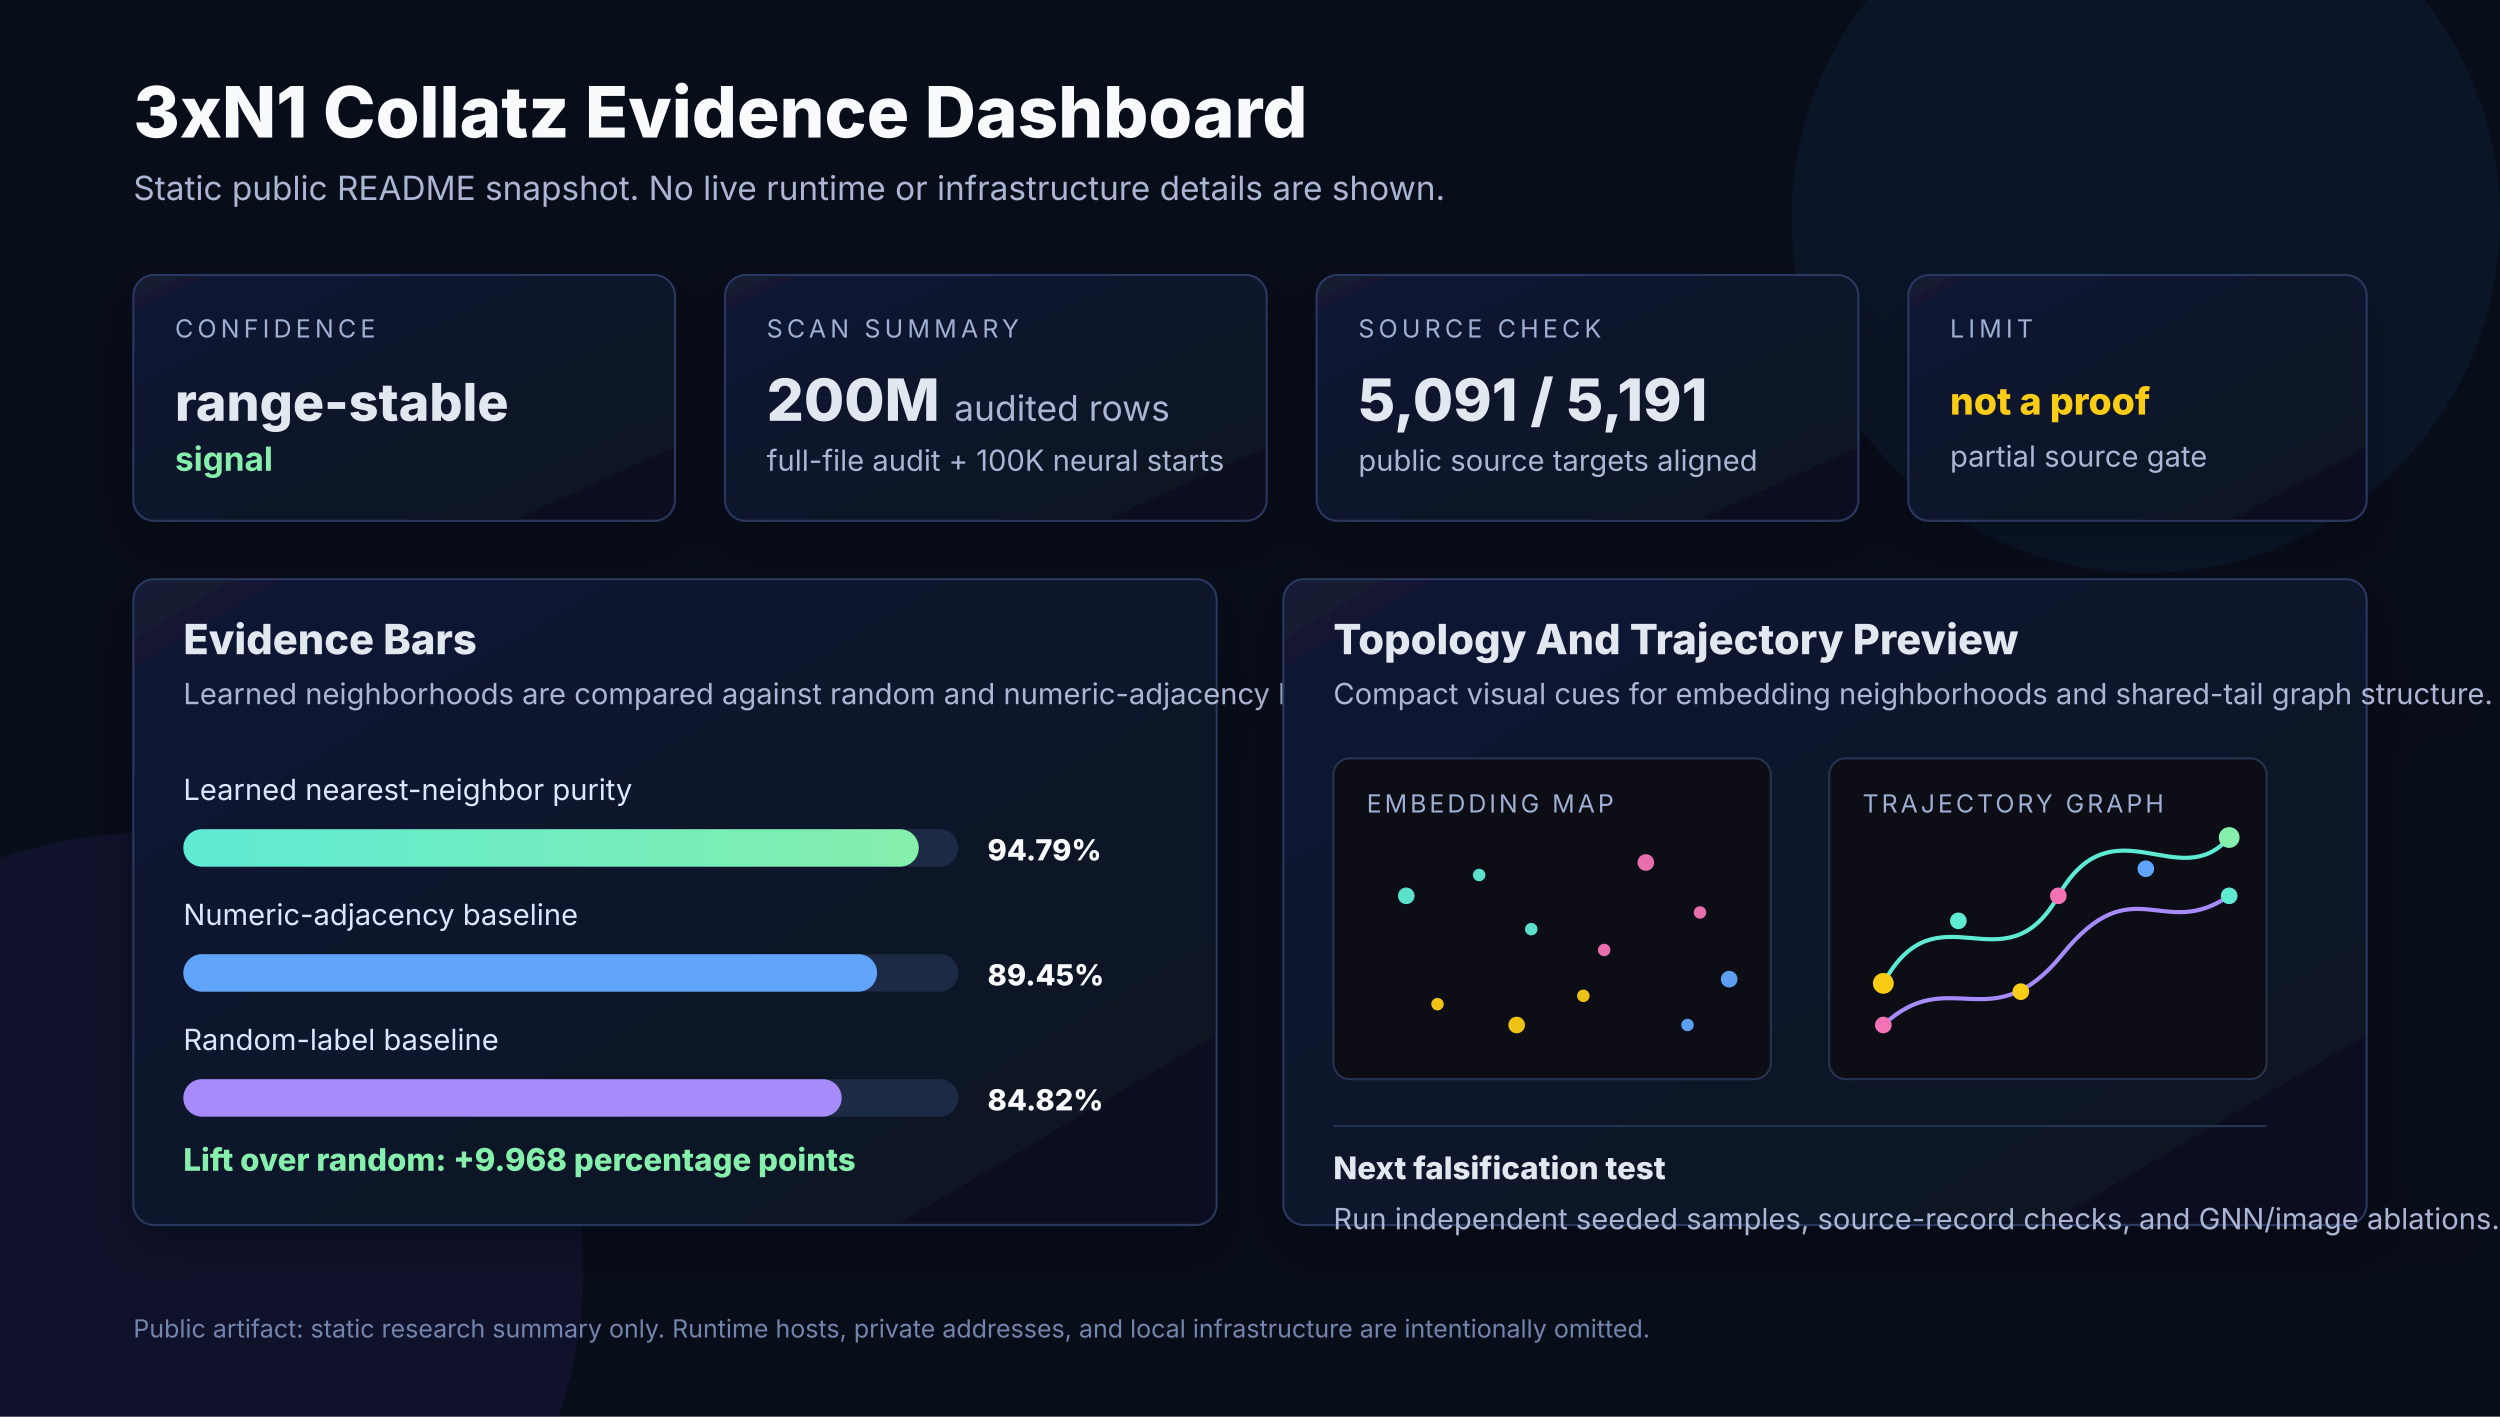
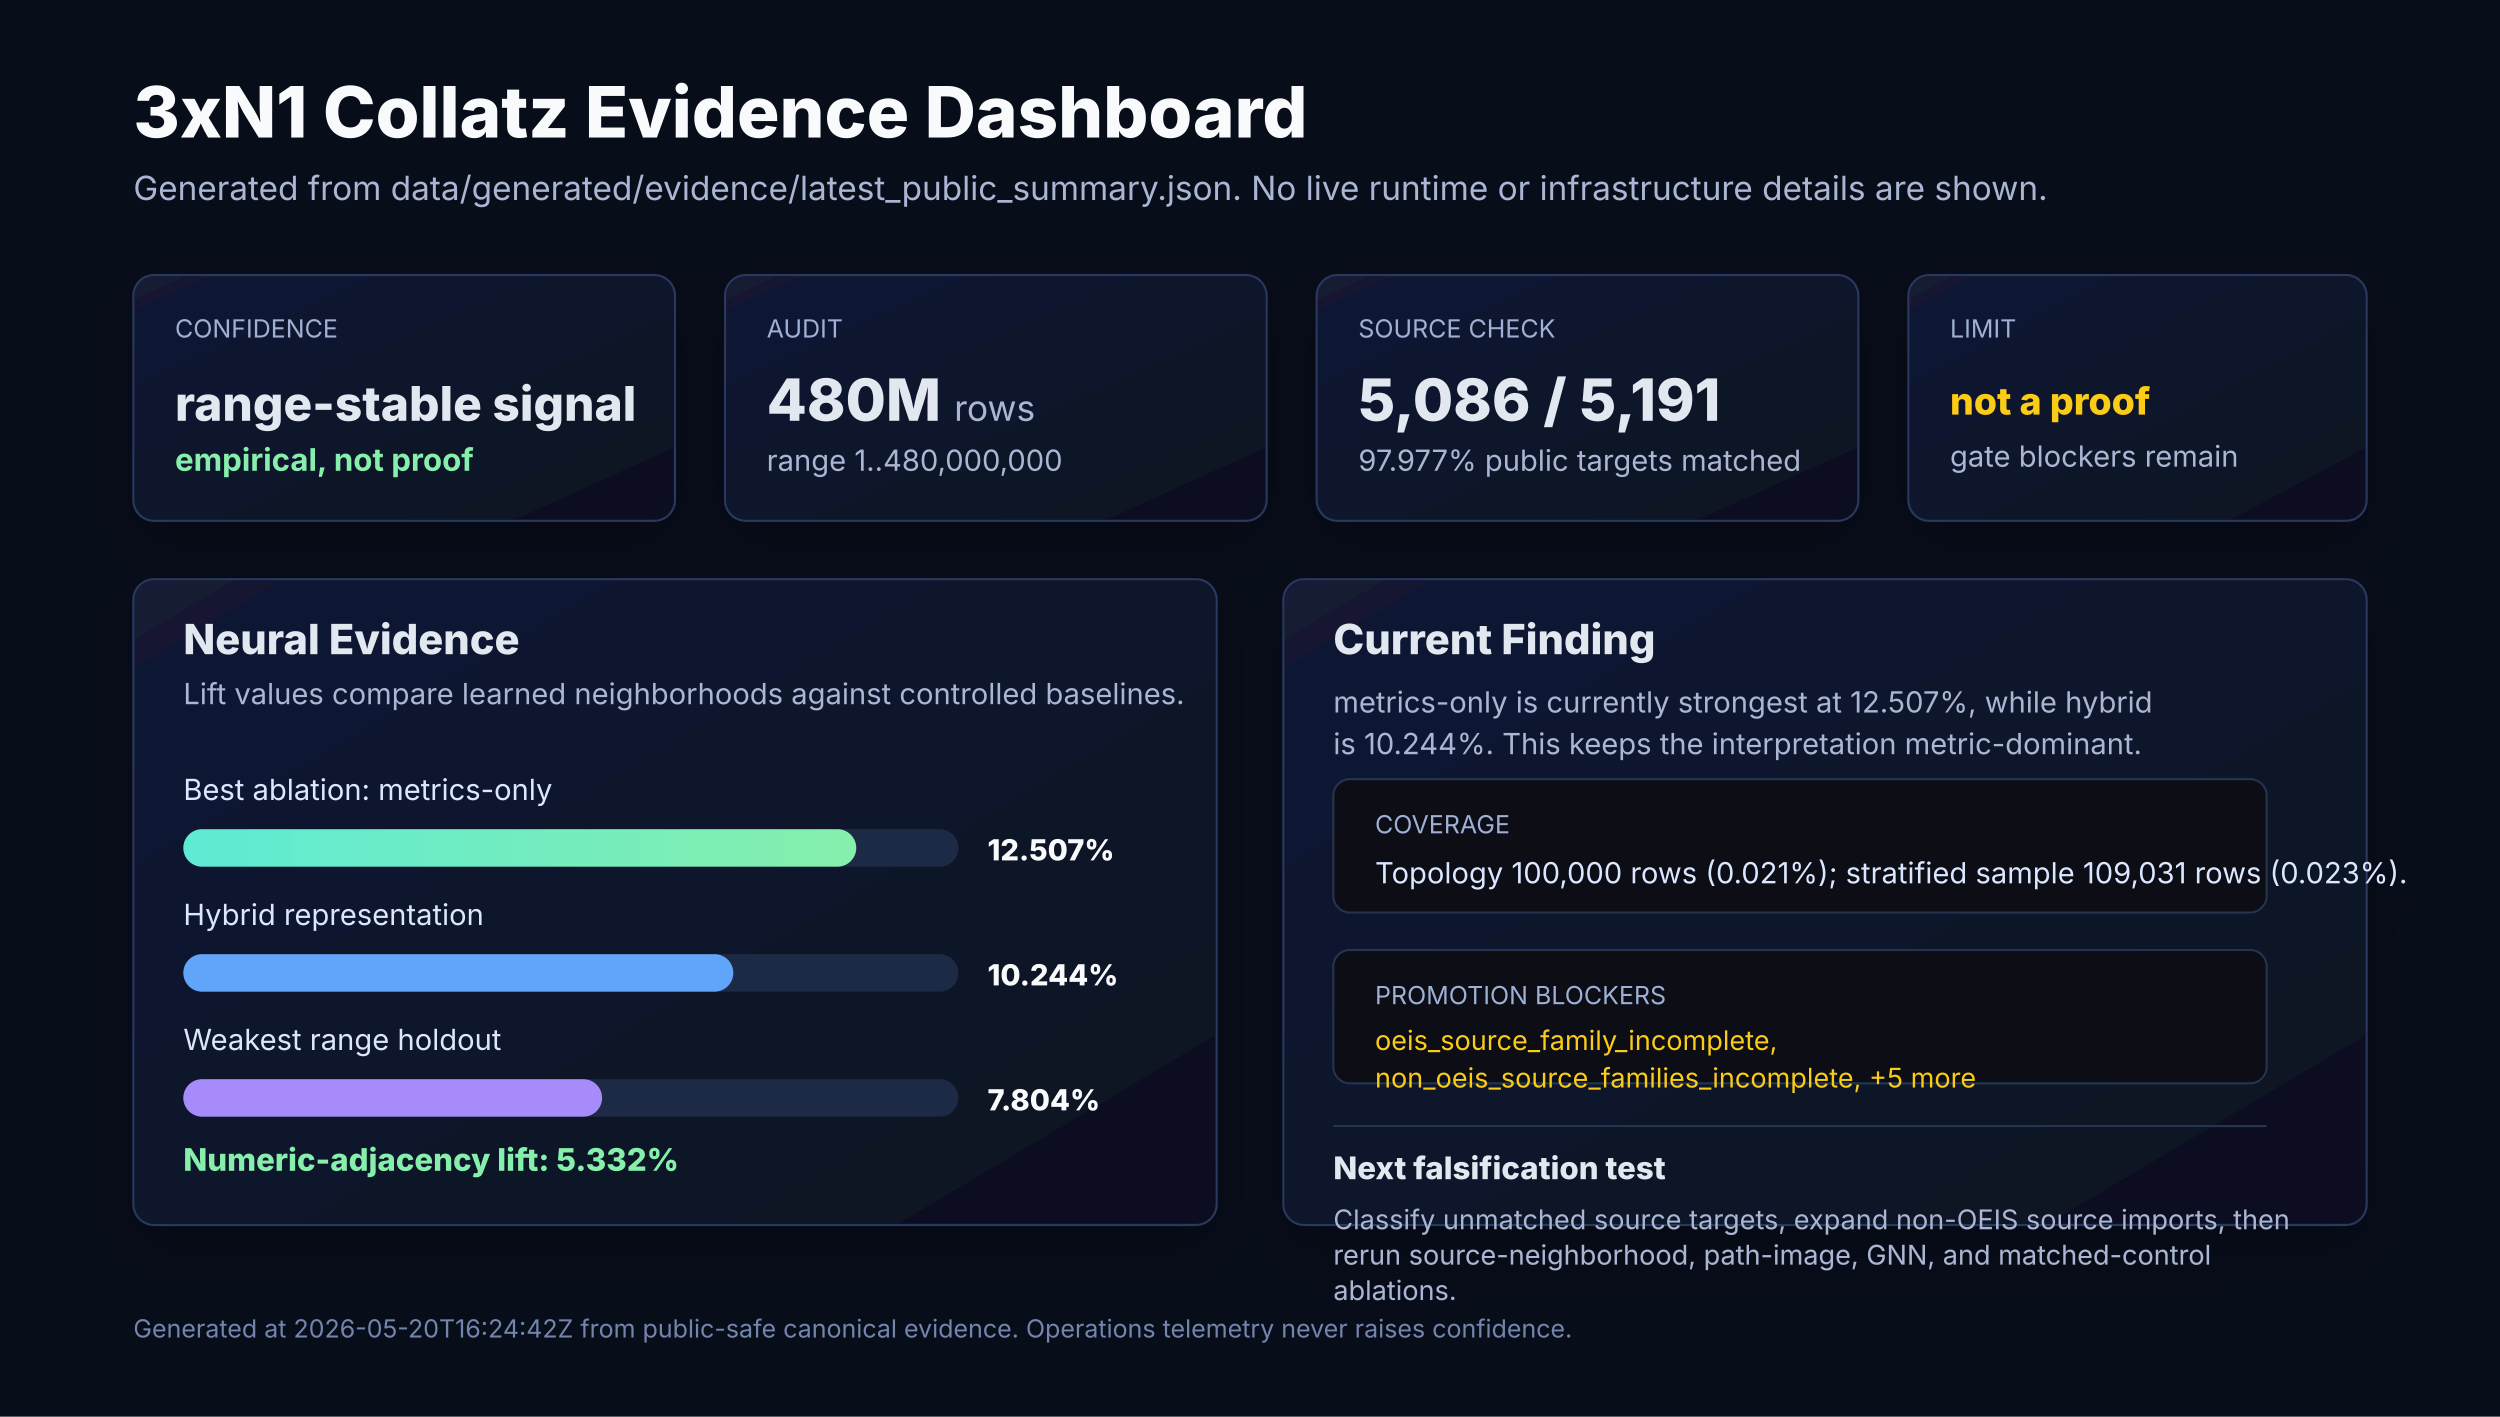
<svg xmlns="http://www.w3.org/2000/svg" width="1200" height="680" viewBox="0 0 1200 680" role="img" aria-labelledby="title desc">
  <defs>
    <linearGradient id="panel" x1="0" x2="1" y1="0" y2="1">
      <stop offset="0" stop-color="#121a34" />
      <stop offset="1" stop-color="#0b1020" />
    </linearGradient>
    <linearGradient id="green" x1="0" x2="1">
      <stop offset="0" stop-color="#5eead4" />
      <stop offset="1" stop-color="#86efac" />
    </linearGradient>
    <linearGradient id="gold" x1="0" x2="1">
      <stop offset="0" stop-color="#facc15" />
      <stop offset="1" stop-color="#fb7185" />
    </linearGradient>
    <filter id="softShadow" x="-20%" y="-20%" width="140%" height="140%">
      <feDropShadow dx="0" dy="10" stdDeviation="12" flood-color="#000000" flood-opacity=".28" />
    </filter>
  </defs>
  <rect width="1200" height="680" fill="#080d1a" />
-   <circle cx="1030" cy="105" r="170" fill="#11305d" opacity=".22" />
-   <circle cx="70" cy="610" r="210" fill="#312e81" opacity=".16" />
  <text x="64" y="66" fill="#f8fafc" font-family="Inter, ui-sans-serif, system-ui, sans-serif" font-size="34" font-weight="800">3xN1 Collatz Evidence Dashboard</text>
-   <text x="64" y="96" fill="#aab6d3" font-family="Inter, ui-sans-serif, system-ui, sans-serif" font-size="16">Static public README snapshot. No live runtime or infrastructure details are shown.</text>
+   <text x="64" y="96" fill="#aab6d3" font-family="Inter, ui-sans-serif, system-ui, sans-serif" font-size="16">Generated from data/generated/evidence/latest_public_summary.json. No live runtime or infrastructure details are shown.</text>
  <g filter="url(#softShadow)">
    <rect x="64" y="132" width="260" height="118" rx="10" fill="url(#panel)" stroke="#2b385e" />
-     <text x="84" y="162" fill="#9fb0d4" font-family="Inter, ui-sans-serif, system-ui, sans-serif" font-size="12" letter-spacing="2">CONFIDENCE</text>
-     <text x="84" y="202" fill="#e2e8f0" font-family="Inter, ui-sans-serif, system-ui, sans-serif" font-size="25" font-weight="800">range-stable</text>
-     <text x="84" y="226" fill="#86efac" font-family="Inter, ui-sans-serif, system-ui, sans-serif" font-size="16" font-weight="700">signal</text>
+     <text x="84" y="162" fill="#9fb0d4" font-family="Inter, ui-sans-serif, system-ui, sans-serif" font-size="12">CONFIDENCE</text>
+     <text x="84" y="202" fill="#e2e8f0" font-family="Inter, ui-sans-serif, system-ui, sans-serif" font-size="23" font-weight="800">range-stable signal</text>
+     <text x="84" y="226" fill="#86efac" font-family="Inter, ui-sans-serif, system-ui, sans-serif" font-size="15" font-weight="700">empirical, not proof</text>
    <rect x="348" y="132" width="260" height="118" rx="10" fill="url(#panel)" stroke="#2b385e" />
-     <text x="368" y="162" fill="#9fb0d4" font-family="Inter, ui-sans-serif, system-ui, sans-serif" font-size="12" letter-spacing="2">SCAN SUMMARY</text>
-     <text x="368" y="202" fill="#e2e8f0" font-family="Inter, ui-sans-serif, system-ui, sans-serif" font-size="28" font-weight="800">200M</text>
-     <text x="458" y="202" fill="#aab6d3" font-family="Inter, ui-sans-serif, system-ui, sans-serif" font-size="17">audited rows</text>
-     <text x="368" y="226" fill="#aab6d3" font-family="Inter, ui-sans-serif, system-ui, sans-serif" font-size="14">full-file audit + 100K neural starts</text>
+     <text x="368" y="162" fill="#9fb0d4" font-family="Inter, ui-sans-serif, system-ui, sans-serif" font-size="12">AUDIT</text>
+     <text x="368" y="202" fill="#e2e8f0" font-family="Inter, ui-sans-serif, system-ui, sans-serif" font-size="28" font-weight="800">480M</text>
+     <text x="458" y="202" fill="#aab6d3" font-family="Inter, ui-sans-serif, system-ui, sans-serif" font-size="17">rows</text>
+     <text x="368" y="226" fill="#aab6d3" font-family="Inter, ui-sans-serif, system-ui, sans-serif" font-size="14">range 1..480,000,000</text>
    <rect x="632" y="132" width="260" height="118" rx="10" fill="url(#panel)" stroke="#2b385e" />
-     <text x="652" y="162" fill="#9fb0d4" font-family="Inter, ui-sans-serif, system-ui, sans-serif" font-size="12" letter-spacing="2">SOURCE CHECK</text>
-     <text x="652" y="202" fill="#e2e8f0" font-family="Inter, ui-sans-serif, system-ui, sans-serif" font-size="28" font-weight="800">5,091 / 5,191</text>
-     <text x="652" y="226" fill="#aab6d3" font-family="Inter, ui-sans-serif, system-ui, sans-serif" font-size="14">public source targets aligned</text>
+     <text x="652" y="162" fill="#9fb0d4" font-family="Inter, ui-sans-serif, system-ui, sans-serif" font-size="12">SOURCE CHECK</text>
+     <text x="652" y="202" fill="#e2e8f0" font-family="Inter, ui-sans-serif, system-ui, sans-serif" font-size="28" font-weight="800">5,086 / 5,191</text>
+     <text x="652" y="226" fill="#aab6d3" font-family="Inter, ui-sans-serif, system-ui, sans-serif" font-size="14">97.977% public targets matched</text>
    <rect x="916" y="132" width="220" height="118" rx="10" fill="url(#panel)" stroke="#2b385e" />
-     <text x="936" y="162" fill="#9fb0d4" font-family="Inter, ui-sans-serif, system-ui, sans-serif" font-size="12" letter-spacing="2">LIMIT</text>
+     <text x="936" y="162" fill="#9fb0d4" font-family="Inter, ui-sans-serif, system-ui, sans-serif" font-size="12">LIMIT</text>
    <text x="936" y="199" fill="#facc15" font-family="Inter, ui-sans-serif, system-ui, sans-serif" font-size="18" font-weight="800">not a proof</text>
-     <text x="936" y="224" fill="#aab6d3" font-family="Inter, ui-sans-serif, system-ui, sans-serif" font-size="14">partial source gate</text>
+     <text x="936" y="224" fill="#aab6d3" font-family="Inter, ui-sans-serif, system-ui, sans-serif" font-size="14">gate blockers remain</text>
  </g>
  <g filter="url(#softShadow)">
    <rect x="64" y="278" width="520" height="310" rx="10" fill="url(#panel)" stroke="#2b385e" />
-     <text x="88" y="314" fill="#e2e8f0" font-family="Inter, ui-sans-serif, system-ui, sans-serif" font-size="20" font-weight="800">Evidence Bars</text>
-     <text x="88" y="338" fill="#aab6d3" font-family="Inter, ui-sans-serif, system-ui, sans-serif" font-size="14">Learned neighborhoods are compared against random and numeric-adjacency baselines.</text>
-     <text x="88" y="384" fill="#dbe7ff" font-family="Inter, ui-sans-serif, system-ui, sans-serif" font-size="14">Learned nearest-neighbor purity</text>
+     <text x="88" y="314" fill="#e2e8f0" font-family="Inter, ui-sans-serif, system-ui, sans-serif" font-size="20" font-weight="800">Neural Evidence</text>
+     <text x="88" y="338" fill="#aab6d3" font-family="Inter, ui-sans-serif, system-ui, sans-serif" font-size="14">Lift values compare learned neighborhoods against controlled baselines.</text>
+     <text x="88" y="384" fill="#dbe7ff" font-family="Inter, ui-sans-serif, system-ui, sans-serif" font-size="14">Best ablation: metrics-only</text>
    <rect x="88" y="398" width="372" height="18" rx="9" fill="#1f2a44" />
-     <rect x="88" y="398" width="353" height="18" rx="9" fill="url(#green)" />
-     <text x="474" y="413" fill="#f8fafc" font-family="Inter, ui-sans-serif, system-ui, sans-serif" font-size="14" font-weight="800">94.79%</text>
-     <text x="88" y="444" fill="#dbe7ff" font-family="Inter, ui-sans-serif, system-ui, sans-serif" font-size="14">Numeric-adjacency baseline</text>
+     <rect x="88" y="398" width="323" height="18" rx="9" fill="url(#green)" />
+     <text x="474" y="413" fill="#f8fafc" font-family="Inter, ui-sans-serif, system-ui, sans-serif" font-size="14" font-weight="800">12.507%</text>
+     <text x="88" y="444" fill="#dbe7ff" font-family="Inter, ui-sans-serif, system-ui, sans-serif" font-size="14">Hybrid representation</text>
    <rect x="88" y="458" width="372" height="18" rx="9" fill="#1f2a44" />
-     <rect x="88" y="458" width="333" height="18" rx="9" fill="#60a5fa" />
-     <text x="474" y="473" fill="#f8fafc" font-family="Inter, ui-sans-serif, system-ui, sans-serif" font-size="14" font-weight="800">89.45%</text>
-     <text x="88" y="504" fill="#dbe7ff" font-family="Inter, ui-sans-serif, system-ui, sans-serif" font-size="14">Random-label baseline</text>
+     <rect x="88" y="458" width="264" height="18" rx="9" fill="#60a5fa" />
+     <text x="474" y="473" fill="#f8fafc" font-family="Inter, ui-sans-serif, system-ui, sans-serif" font-size="14" font-weight="800">10.244%</text>
+     <text x="88" y="504" fill="#dbe7ff" font-family="Inter, ui-sans-serif, system-ui, sans-serif" font-size="14">Weakest range holdout</text>
    <rect x="88" y="518" width="372" height="18" rx="9" fill="#1f2a44" />
-     <rect x="88" y="518" width="316" height="18" rx="9" fill="#a78bfa" />
-     <text x="474" y="533" fill="#f8fafc" font-family="Inter, ui-sans-serif, system-ui, sans-serif" font-size="14" font-weight="800">84.82%</text>
-     <text x="88" y="562" fill="#86efac" font-family="Inter, ui-sans-serif, system-ui, sans-serif" font-size="15" font-weight="800">Lift over random: +9.968 percentage points</text>
+     <rect x="88" y="518" width="201" height="18" rx="9" fill="#a78bfa" />
+     <text x="474" y="533" fill="#f8fafc" font-family="Inter, ui-sans-serif, system-ui, sans-serif" font-size="14" font-weight="800">7.804%</text>
+     <text x="88" y="562" fill="#86efac" font-family="Inter, ui-sans-serif, system-ui, sans-serif" font-size="15" font-weight="800">Numeric-adjacency lift: 5.332%</text>
  </g>
  <g filter="url(#softShadow)">
    <rect x="616" y="278" width="520" height="310" rx="10" fill="url(#panel)" stroke="#2b385e" />
-     <text x="640" y="314" fill="#e2e8f0" font-family="Inter, ui-sans-serif, system-ui, sans-serif" font-size="20" font-weight="800">Topology And Trajectory Preview</text>
-     <text x="640" y="338" fill="#aab6d3" font-family="Inter, ui-sans-serif, system-ui, sans-serif" font-size="14">Compact visual cues for embedding neighborhoods and shared-tail graph structure.</text>
-     <rect x="640" y="364" width="210" height="154" rx="8" fill="#070b16" stroke="#263450" />
-     <text x="656" y="390" fill="#9fb0d4" font-family="Inter, ui-sans-serif, system-ui, sans-serif" font-size="12" letter-spacing="1.4">EMBEDDING MAP</text>
-     <g opacity=".95">
-       <circle cx="675" cy="430" r="4" fill="#5eead4" />
-       <circle cx="710" cy="420" r="3" fill="#5eead4" />
-       <circle cx="735" cy="446" r="3" fill="#5eead4" />
-       <circle cx="790" cy="414" r="4" fill="#f472b6" />
-       <circle cx="816" cy="438" r="3" fill="#f472b6" />
-       <circle cx="770" cy="456" r="3" fill="#f472b6" />
-       <circle cx="690" cy="482" r="3" fill="#facc15" />
-       <circle cx="728" cy="492" r="4" fill="#facc15" />
-       <circle cx="760" cy="478" r="3" fill="#facc15" />
-       <circle cx="810" cy="492" r="3" fill="#60a5fa" />
-       <circle cx="830" cy="470" r="4" fill="#60a5fa" />
-     </g>
-     <rect x="878" y="364" width="210" height="154" rx="8" fill="#070b16" stroke="#263450" />
-     <text x="894" y="390" fill="#9fb0d4" font-family="Inter, ui-sans-serif, system-ui, sans-serif" font-size="12" letter-spacing="1.4">TRAJECTORY GRAPH</text>
-     <path d="M904 472 C930 424, 962 476, 988 430 S1046 430, 1070 402" fill="none" stroke="#5eead4" stroke-width="2" />
-     <path d="M904 492 C936 462, 956 500, 990 458 S1038 452, 1070 430" fill="none" stroke="#a78bfa" stroke-width="2" />
-     <circle cx="904" cy="472" r="5" fill="#facc15" />
-     <circle cx="940" cy="442" r="4" fill="#5eead4" />
-     <circle cx="988" cy="430" r="4" fill="#f472b6" />
-     <circle cx="1030" cy="417" r="4" fill="#60a5fa" />
-     <circle cx="1070" cy="402" r="5" fill="#86efac" />
-     <circle cx="904" cy="492" r="4" fill="#f472b6" />
-     <circle cx="970" cy="476" r="4" fill="#facc15" />
-     <circle cx="1070" cy="430" r="4" fill="#5eead4" />
+     <text x="640" y="314" fill="#e2e8f0" font-family="Inter, ui-sans-serif, system-ui, sans-serif" font-size="20" font-weight="800">Current Finding</text>
+     <text x="640" y="342" fill="#aab6d3" font-family="Inter, ui-sans-serif, system-ui, sans-serif" font-size="14">metrics-only is currently strongest at 12.507%, while hybrid</text>
+     <text x="640" y="362" fill="#aab6d3" font-family="Inter, ui-sans-serif, system-ui, sans-serif" font-size="14">is 10.244%. This keeps the interpretation metric-dominant.</text>
+     <rect x="640" y="374" width="448" height="64" rx="8" fill="#070b16" stroke="#263450" />
+     <text x="660" y="400" fill="#9fb0d4" font-family="Inter, ui-sans-serif, system-ui, sans-serif" font-size="12">COVERAGE</text>
+     <text x="660" y="424" fill="#dbe7ff" font-family="Inter, ui-sans-serif, system-ui, sans-serif" font-size="14">Topology 100,000 rows (0.021%); stratified sample 109,031 rows (0.023%).</text>
+     <rect x="640" y="456" width="448" height="64" rx="8" fill="#070b16" stroke="#263450" />
+     <text x="660" y="482" fill="#9fb0d4" font-family="Inter, ui-sans-serif, system-ui, sans-serif" font-size="12">PROMOTION BLOCKERS</text>
+     <text x="660" y="504" fill="#facc15" font-family="Inter, ui-sans-serif, system-ui, sans-serif" font-size="13">oeis_source_family_incomplete,</text>
+     <text x="660" y="522" fill="#facc15" font-family="Inter, ui-sans-serif, system-ui, sans-serif" font-size="13">non_oeis_source_families_incomplete, +5 more</text>
    <rect x="640" y="540" width="448" height="1" fill="#263450" />
    <text x="640" y="566" fill="#e2e8f0" font-family="Inter, ui-sans-serif, system-ui, sans-serif" font-size="15" font-weight="800">Next falsification test</text>
-     <text x="640" y="590" fill="#aab6d3" font-family="Inter, ui-sans-serif, system-ui, sans-serif" font-size="14">Run independent seeded samples, source-record checks, and GNN/image ablations.</text>
+     <text x="640" y="590" fill="#aab6d3" font-family="Inter, ui-sans-serif, system-ui, sans-serif" font-size="13">Classify unmatched source targets, expand non-OEIS source imports, then</text>
+     <text x="640" y="607" fill="#aab6d3" font-family="Inter, ui-sans-serif, system-ui, sans-serif" font-size="13">rerun source-neighborhood, path-image, GNN, and matched-control</text>
+     <text x="640" y="624" fill="#aab6d3" font-family="Inter, ui-sans-serif, system-ui, sans-serif" font-size="13">ablations.</text>
  </g>
-   <text x="64" y="642" fill="#7384ad" font-family="Inter, ui-sans-serif, system-ui, sans-serif" font-size="12">Public artifact: static research summary only. Runtime hosts, private addresses, and local infrastructure are intentionally omitted.</text>
+   <text x="64" y="642" fill="#7384ad" font-family="Inter, ui-sans-serif, system-ui, sans-serif" font-size="12">Generated at 2026-05-20T16:24:42Z from public-safe canonical evidence. Operations telemetry never raises confidence.</text>
</svg>
